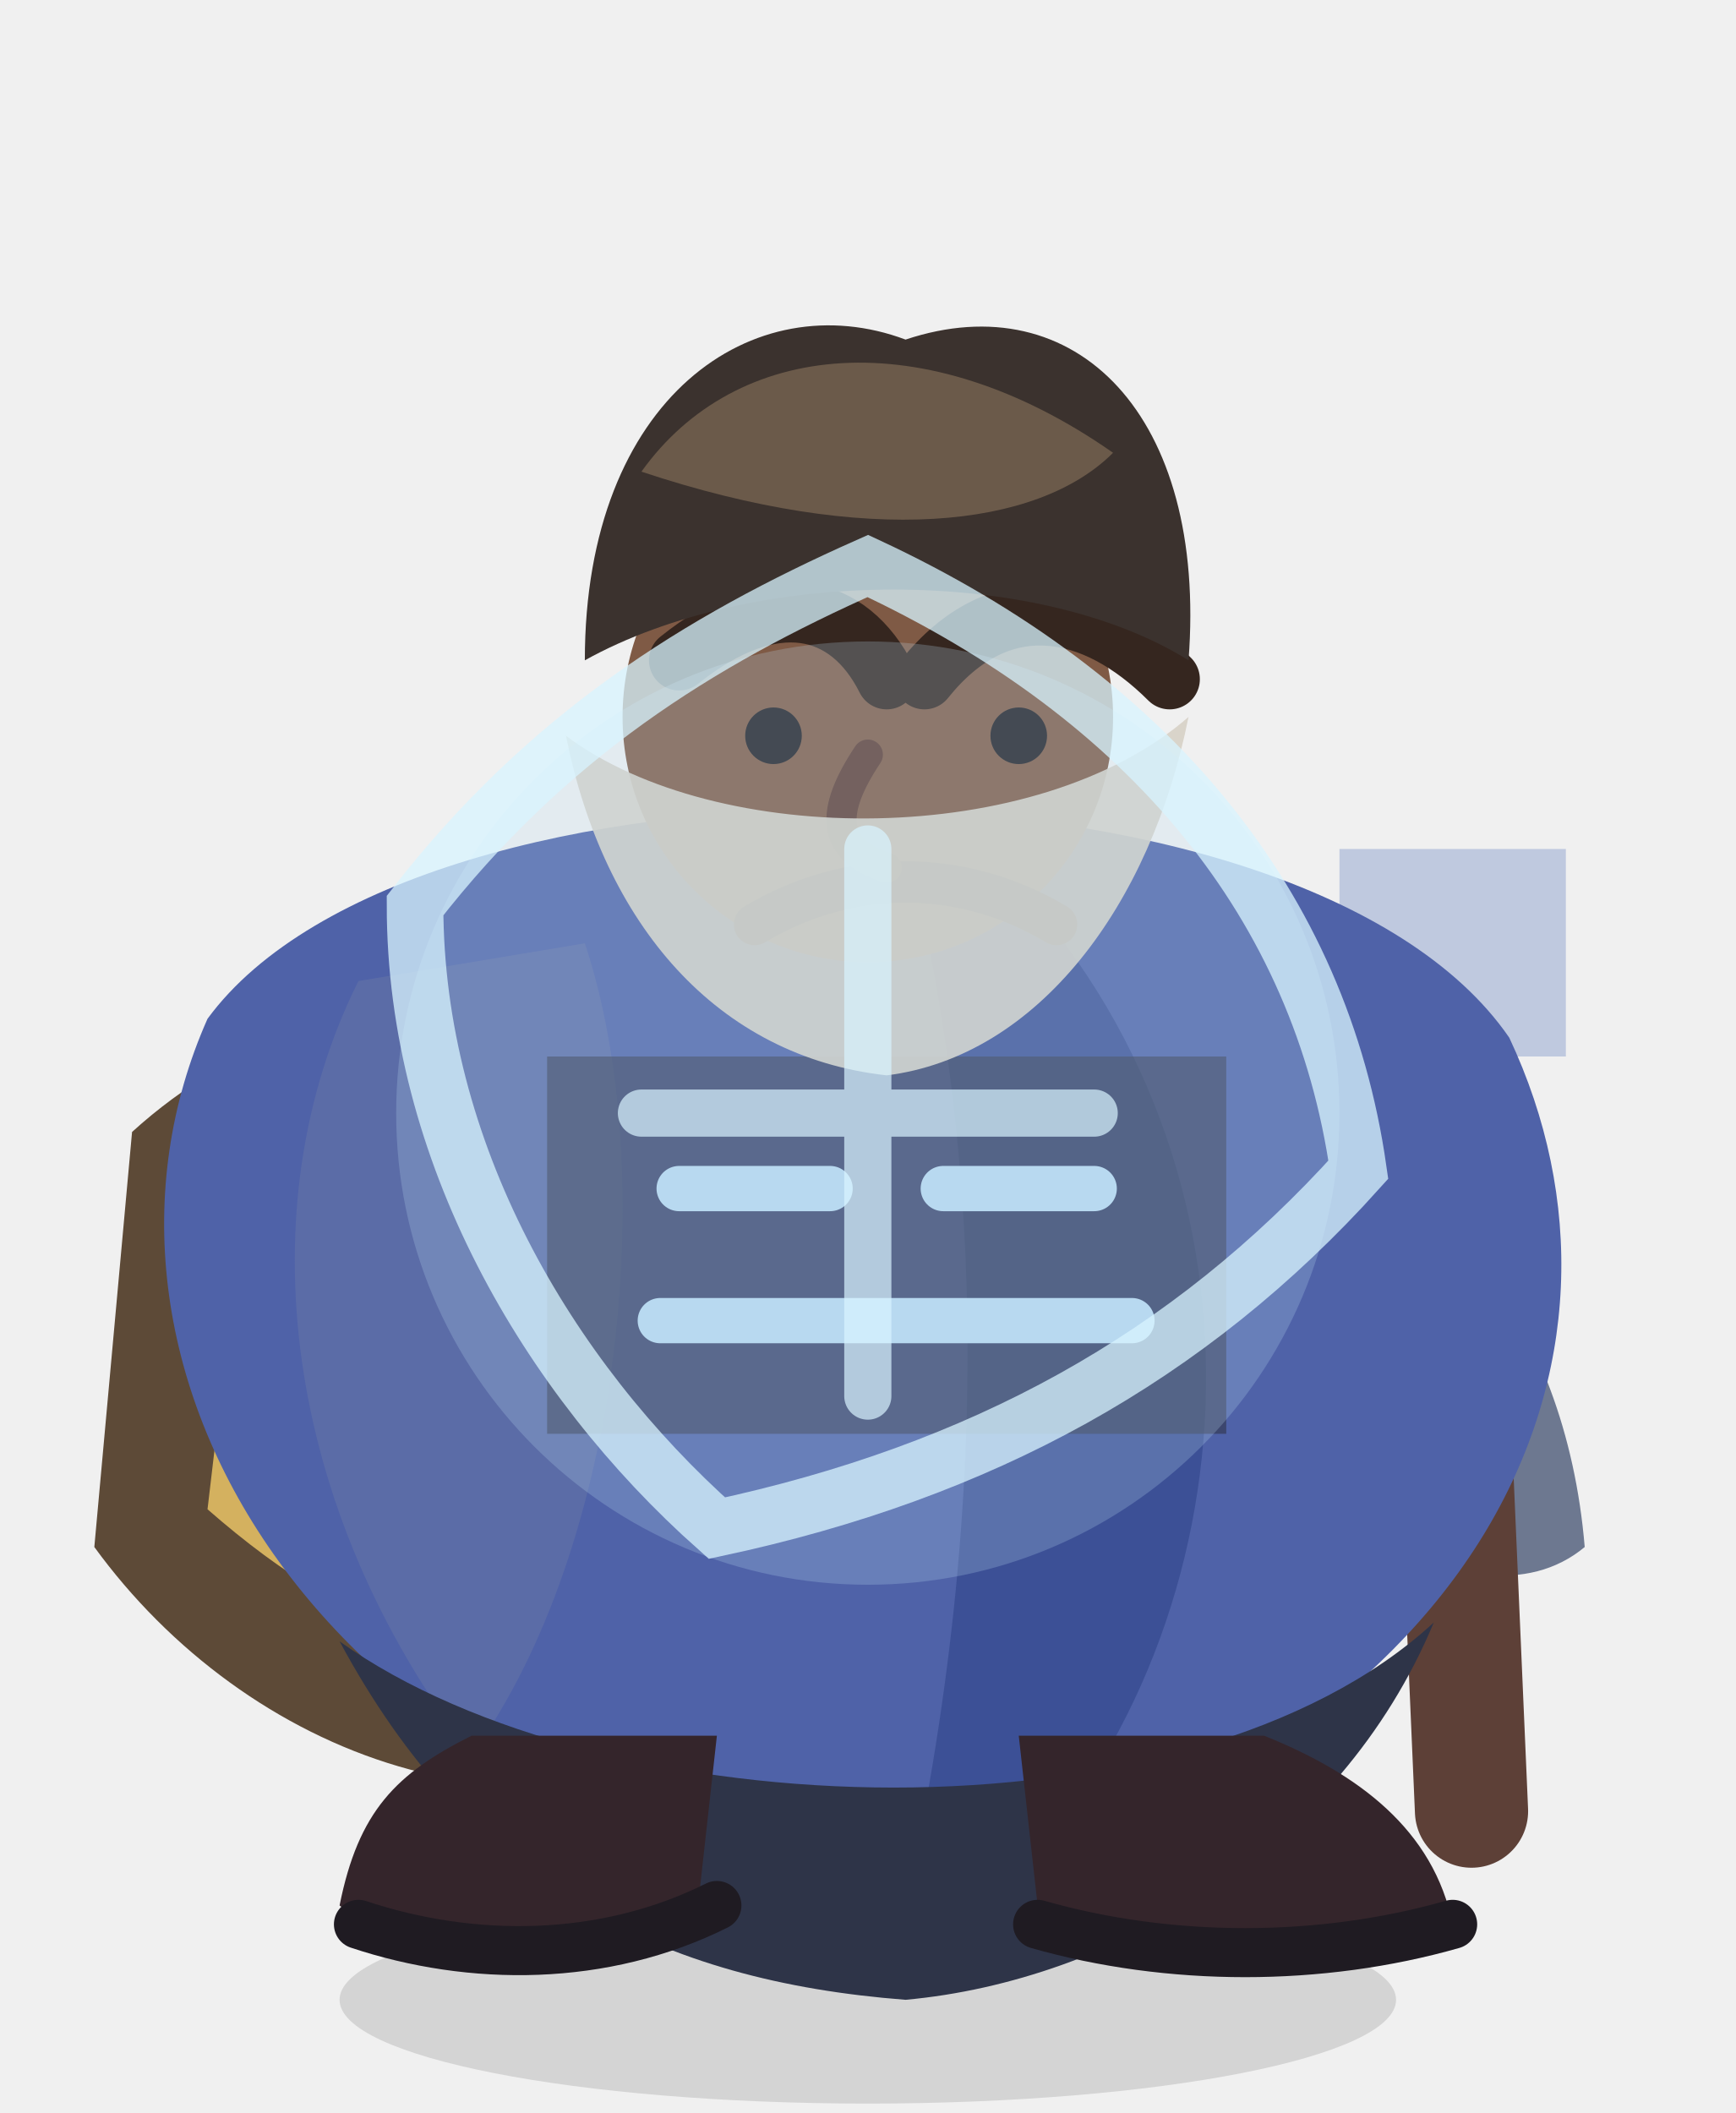
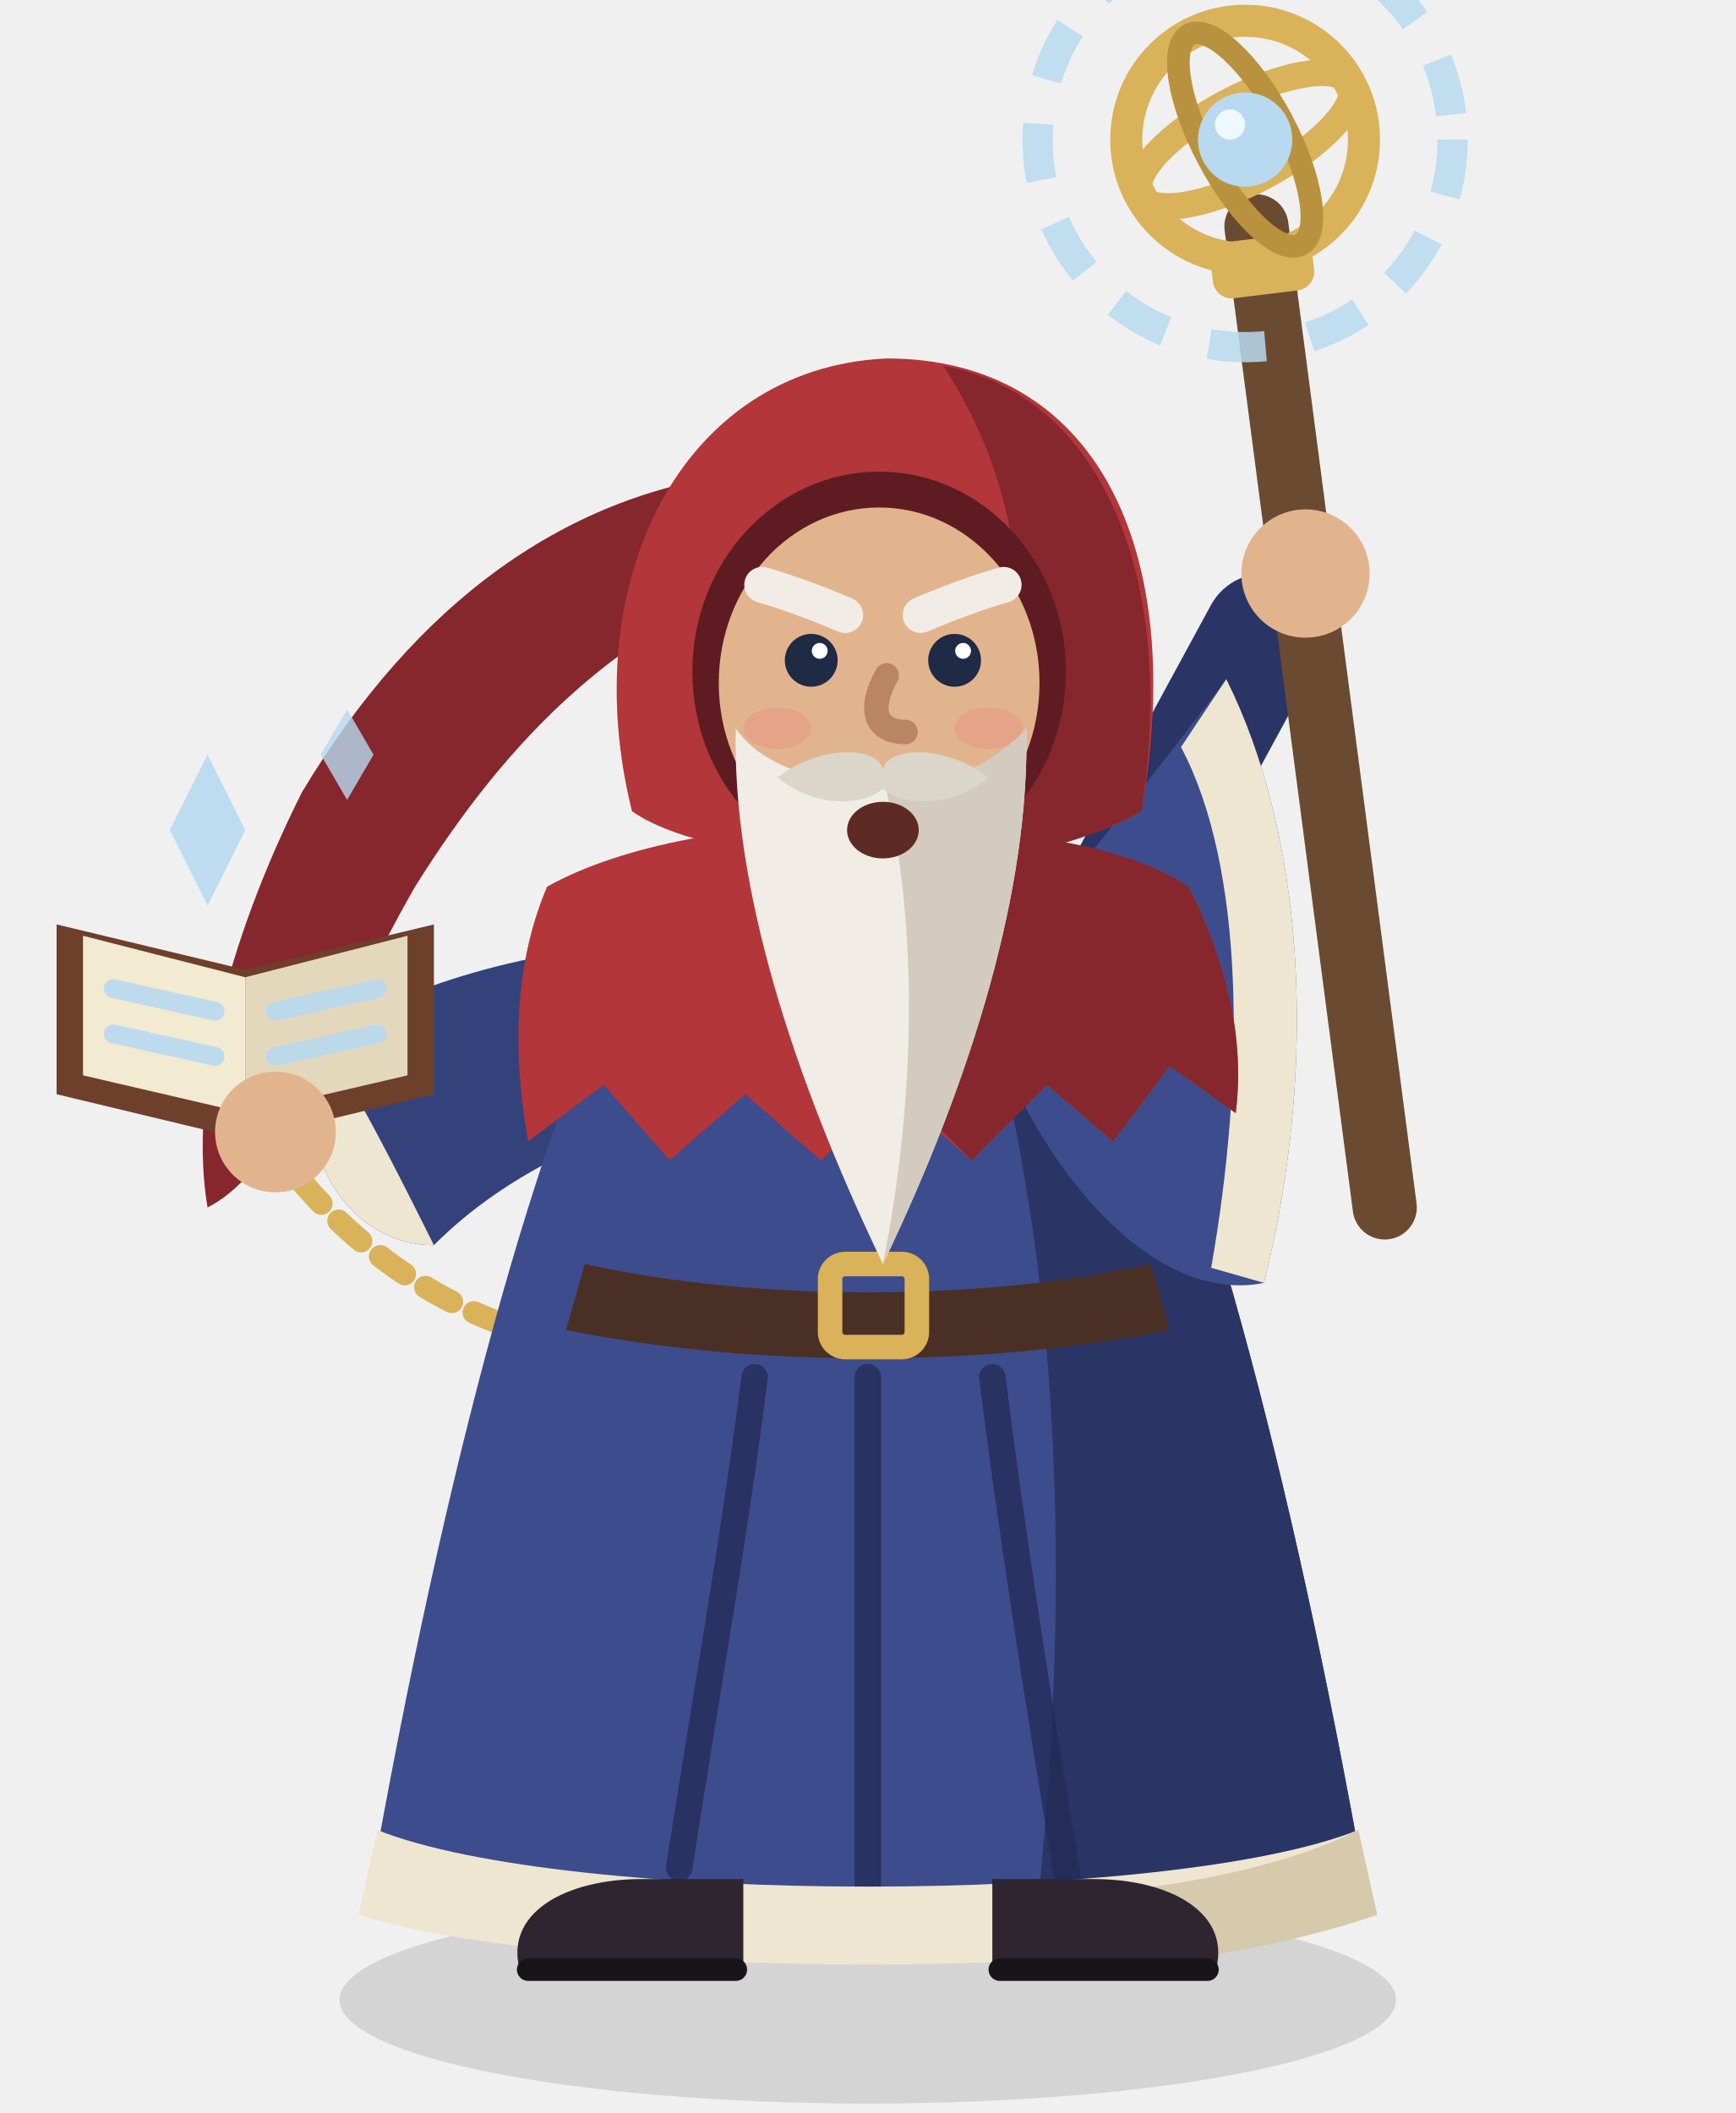
<svg xmlns="http://www.w3.org/2000/svg" width="92" height="112" viewBox="0 0 92 112">
-   <style>.body,.robe,.robeHem,.head,.hatHair,.staffArm,.offArm,.staff,.capeScarf,.familiar,.spark{transform-box:view-box}.body,.robe{transform-origin:46px 103px;animation:wardBody 1.32s ease-in-out infinite}.head{transform-origin:46px 43px;animation:wardHead 1.32s ease-in-out infinite}.hatHair{transform-origin:46px 32px;animation:wardBrows 1.32s ease-in-out infinite}.staffArm,.staff{transform-origin:65px 64px;animation:wardStaff 1.32s ease-in-out infinite}.offArm{transform-origin:28px 64px;animation:wardOff 1.32s ease-in-out infinite}.capeScarf{transform-origin:47px 66px;animation:wardCoat 1.32s ease-in-out infinite}.robeHem{transform-origin:46px 91px;animation:wardHem 1.32s ease-in-out infinite}.familiar{transform-origin:23px 68px;animation:wardBook 1.32s ease-in-out infinite}.spark{transform-origin:46px 59px;animation:wardShield 1.32s ease-in-out infinite}@keyframes wardBody{0%,100%{transform:translateY(0)}28%{transform:rotate(-4deg)}52%{transform:translateY(5px) scale(1.12,.9)}78%{transform:translateY(-2px)}}@keyframes wardHead{0%,100%{transform:rotate(0)}28%{transform:rotate(-5deg)}52%{transform:rotate(4deg) translateY(2px)}78%{transform:rotate(0)}}@keyframes wardBrows{0%,100%{transform:translateY(0)}52%{transform:translateY(2px)}78%{transform:translateY(-1px)}}@keyframes wardStaff{0%,100%{transform:rotate(0)}28%{transform:translate(-15px,-2px) rotate(-72deg)}52%{transform:translate(-12px,6px) rotate(-105deg)}78%{transform:translate(3px,1px) rotate(-14deg)}}@keyframes wardOff{0%,100%{transform:rotate(0)}28%{transform:translate(16px,-2px) rotate(64deg)}52%{transform:translate(19px,5px) rotate(99deg)}78%{transform:translate(-2px,1px) rotate(8deg)}}@keyframes wardCoat{0%,100%{transform:scale(1)}52%{transform:scale(1.13,.9)}78%{transform:scale(.99,1.02)}}@keyframes wardHem{0%,100%{transform:scaleX(1)}52%{transform:scaleX(1.25)}}@keyframes wardBook{0%,100%{transform:rotate(0)}28%{transform:translate(12px,-1px) rotate(29deg)}52%{transform:translate(21px,0) rotate(48deg)}78%{transform:translate(3px,0) rotate(7deg)}}@keyframes wardShield{0%,100%{opacity:.16;transform:scale(.6) rotate(0deg)}28%{opacity:.72;transform:scale(.98) rotate(140deg)}52%{opacity:1;transform:scale(1.32) rotate(230deg)}78%{opacity:.42;transform:scale(.9) rotate(300deg)}}@media (prefers-reduced-motion: reduce){.body,.robe,.robeHem,.head,.hatHair,.staffArm,.offArm,.staff,.capeScarf,.familiar,.spark{animation:none}}</style>
+   <style>.bd,.hd,.tl,.ar,.of,.fx{transform-box:view-box}.bd{transform-origin:46px 104px;animation:bdK 1.32s ease-in-out infinite}@keyframes bdK{0%,100%{transform:translateY(0)}30%{transform:rotate(-1.5deg)}52%{transform:translateY(1.6px) scale(1.05,.95)}78%{transform:translateY(-1px)}}.hd{transform-origin:46px 46px;animation:hdK 1.32s ease-in-out infinite}@keyframes hdK{0%,100%{transform:rotate(-3deg)}52%{transform:rotate(-6deg) translateY(1px)}}.tl{transform-origin:40px 26px;animation:tlK 1.32s ease-in-out infinite}@keyframes tlK{0%,100%{transform:rotate(0)}52%{transform:rotate(14deg)}}.ar{transform-origin:57px 51px;animation:arK 1.32s ease-in-out infinite}@keyframes arK{0%,100%{transform:rotate(0)}30%{transform:rotate(-6deg)}52%{transform:rotate(5deg) translateY(1px)}}.of{transform-origin:37px 54px;animation:ofK 1.32s ease-in-out infinite}@keyframes ofK{0%,100%{transform:rotate(0)}52%{transform:rotate(-8deg) translateY(-1px)}}.fx{transform-origin:46px 40px;animation:fxK 1.32s ease-in-out infinite}@keyframes fxK{0%,100%{opacity:.35;transform:scale(.96)}52%{opacity:1;transform:scale(1.04)}}@media (prefers-reduced-motion: reduce){.bd,.hd,.tl,.ar,.of,.fx{animation:none}}</style>
  <ellipse cx="46" cy="106" rx="28" ry="5.5" fill="#000000" opacity="0.12" />
-   <g class="staffArm staff">
-     <path d="M66 60C76 61 83 70 84 82C78 87 66 79 62 67Z" fill="#6d7890" />
-     <path d="M76 50L78 96" stroke="#5d4037" stroke-width="6" stroke-linecap="round" />
-     <path d="M71 45H83V56H71Z" fill="#bfc9df" />
-     <circle cx="63" cy="62" r="4.2" fill="#8b6a55" />
+   <g class="tl">
+     <path d="M40 25C30 26 22 32 16 42C12 50 10 58 11 64C15 62 18 54 22 47C27 39 33 33 42 30Z" fill="#86262d" />
  </g>
-   <g class="offArm">
-     <path d="M32 61C23 59 15 65 11 76C17 84 30 80 38 67Z" fill="#6d7890" />
-     <circle cx="16" cy="76" r="4" fill="#7f5a45" />
-   </g>
-   <g class="familiar">
-     <path d="M7 60C18 50 35 51 46 62L41 91C28 99 13 93 5 82Z" fill="#5d4a37" />
-     <path d="M13 63C22 57 32 58 40 65L36 84C27 90 19 87 11 80Z" fill="#d4b15f" />
-     <path d="M16 69H37M15 75H36M19 82H32" stroke="#7a603d" stroke-width="2.3" stroke-linecap="round" />
-     <path d="M12 63L39 88" stroke="#f1d98a" stroke-width="2" stroke-linecap="round" opacity="0.6" />
-   </g>
-   <g class="body robe">
-     <path d="M11 54C22 39 69 39 80 55C88 72 79 93 48 101C16 96 3 72 11 54Z" fill="#4f62a8" />
-     <path d="M47 41C66 54 68 78 58 94C55 98 51 100 48 101C53 78 52 58 47 41Z" fill="#354a8f" opacity="0.72" />
-     <g class="capeScarf">
-       <path d="M19 52C13 64 15 80 25 93C33 82 35 62 31 50Z" fill="#5b6ca7" />
+   <g class="bd">
+     <g class="of">
+       <path d="M38 71C30 73 20 69 14 60" stroke="#d9b25a" stroke-width="1.2" stroke-linecap="round" stroke-linejoin="round" fill="none" stroke-dasharray="1.6 1.3" />
+       <path d="M36 50C29 50 22 52 17 55C15 60 18 66 23 66C27 62 32 60 38 58Z" fill="#34427c" />
+       <path d="M17 55C15 60 18 66 23 66C21 62 19 58 17 55Z" fill="#efe6d2" />
+       <path d="M3 49L13 51.4L23 49L23 58L13 60.4L3 58Z" fill="#6e3f2a" />
+       <path d="M4.4 49.6L13 51.8V59L4.4 57Z" fill="#f3ead2" />
+       <path d="M13 51.8L21.6 49.6V57L13 59Z" fill="#e4d8bc" />
+       <path d="M6 52.4L11.4 53.6M6 54.8L11.4 56M14.6 53.6L20 52.4M14.6 56L20 54.8" stroke="#b8d9f0" stroke-width="1" stroke-linecap="round" stroke-linejoin="round" fill="none" opacity="0.9" />
+       <circle cx="14.6" cy="60" r="3.2" fill="#e2b48e" />
    </g>
-     <path d="M29 56H65V76H29Z" fill="#2e3448" opacity="0.6" />
-     <path d="M36 63H44M50 63H58M35 70H60" stroke="#b8d9f0" stroke-width="2.4" stroke-linecap="round" />
-     <g class="robeHem">
-       <path d="M18 87C32 97 63 98 76 86C71 98 59 105 48 106C35 105 25 100 18 87Z" fill="#2e3448" />
+     <path d="M34 49H58C63 58 68 76 72 98C62 101.5 30 101.5 20 98C24 76 29 58 34 49Z" fill="#3d4c8c" />
+     <path d="M51 49H58C63 58 68 76 72 98C67 99.8 61 100.8 55 101C57 82 56 64 51 49Z" fill="#2a3566" />
+     <path d="M40 73C39 81 37.4 90 36 99M46 73V100.4M52.6 73C53.6 81 55 90 56.6 99.6" stroke="#222b55" stroke-width="1.4" stroke-linecap="round" stroke-linejoin="round" fill="none" opacity="0.75" />
+     <path d="M20 97C30 101 62 101 72 97L73 101.5C62 105 30 105 19 101.5Z" fill="#efe6d2" />
+     <path d="M55 100.6C62 100.2 68 99 72 97L73 101.5C68 103.2 62 104.2 55 104.6Z" fill="#d6c9ac" />
+     <path d="M31 67C40 69 52 69 61 67L62 70.5C52 72.5 40 72.5 30 70.5Z" fill="#4a3024" />
+     <rect x="44" y="67" width="4.6" height="4.4" rx="0.8" fill="none" stroke="#d9b25a" stroke-width="1.3" />
+     <g class="ar">
+       <path d="M57 52L67 33.6" stroke="#2a3566" stroke-width="6.4" stroke-linecap="round" stroke-linejoin="round" fill="none" />
+       <path d="M54 50C58 45 62 40 65 36C69 44 70 56 67 68C62 69 57 64 54 58Z" fill="#3d4c8c" />
+       <path d="M65 36C69 44 70 56 67 68L64.2 67.2C66 57 66 46 62.6 39.6Z" fill="#efe6d2" />
+       <g class="st">
+         <path d="M66.6 12L73.4 64" stroke="#6b4a32" stroke-width="3.4" stroke-linecap="round" stroke-linejoin="round" fill="none" />
+         <rect x="64.2" y="12.6" width="5.4" height="3" rx="1" fill="#d9b25a" transform="rotate(-7 67 14)" />
+         <circle cx="66" cy="7.4" r="6.3" fill="none" stroke="#d9b25a" stroke-width="1.7" />
+         <ellipse cx="66" cy="7.4" rx="6.3" ry="2.2" fill="none" stroke="#d9b25a" stroke-width="1.4" transform="rotate(-28 66 7.4)" />
+         <ellipse cx="66" cy="7.4" rx="2.2" ry="6.3" fill="none" stroke="#b8923e" stroke-width="1.2" transform="rotate(-28 66 7.4)" />
+         <circle cx="66" cy="7.4" r="2.5" fill="#b8d9f0" />
+         <circle cx="65.2" cy="6.6" r="0.8" fill="#eef8ff" />
+       </g>
+       <circle cx="69.2" cy="30.4" r="3.4" fill="#e2b48e" />
+     </g>
+     <path d="M29 47C37 42.5 55 42.5 63 47C65 51 66 55 65.5 59L62 56.5L59 60.5L55.5 57.5L51.5 61.5L47.5 58L43.5 61.5L39.5 58L35.5 61.5L32 57.5L28 60.5C27 55 27.5 50.5 29 47Z" fill="#b2363a" />
+     <path d="M48 44C55 44 60 45 63 47C65 51 66 55 65.5 59L62 56.5L59 60.5L55.5 57.5L51.5 61.5L49 59C50 54 50 48 48 44Z" fill="#86262d" />
+     <g class="hd">
+       <path d="M33.5 43C30.5 31 36 19.5 47 19C58 19 63 29 60.5 43C55 46.5 38.5 46.5 33.5 43Z" fill="#b2363a" />
+       <path d="M50 19.4C58 20.8 62.5 30 60.5 43C58 44.4 55 45.2 52 45.6C55 36 55 27 50 19.4Z" fill="#86262d" />
+       <ellipse cx="46.6" cy="35.6" rx="9.9" ry="10.6" fill="#5e1c22" />
+       <ellipse cx="46.6" cy="36.2" rx="8.5" ry="9.3" fill="#e2b48e" />
+       <ellipse cx="41.2" cy="38.6" rx="1.8" ry="1.1" fill="#e8907e" opacity="0.45" />
+       <ellipse cx="52.4" cy="38.6" rx="1.8" ry="1.1" fill="#e8907e" opacity="0.45" />
+       <circle cx="43" cy="35" r="1.4" fill="#1f2a44" />
+       <circle cx="50.6" cy="35" r="1.4" fill="#1f2a44" />
+       <circle cx="43.45" cy="34.5" r="0.42" fill="#ffffff" />
+       <circle cx="51.05" cy="34.5" r="0.42" fill="#ffffff" />
+       <path d="M40.4 31C41.8 31.4 43.4 32 44.8 32.6M48.8 32.6C50.2 32 51.8 31.4 53.2 31" stroke="#f1ede6" stroke-width="1.9" stroke-linecap="round" stroke-linejoin="round" fill="none" />
+       <path d="M47 35.8C46 37.6 46.4 38.8 48 38.8" stroke="#b98563" stroke-width="1.3" stroke-linecap="round" stroke-linejoin="round" fill="none" />
+       <path d="M39 38.6C38.8 47 42 57 46.8 67C51.6 57 54.6 47 54.4 38.6C52 42.6 41.6 42.6 39 38.6Z" fill="#f1ede6" />
+       <path d="M47 42C50 41.6 52.6 40.6 54.4 38.6C54.6 47 51.6 57 46.8 67C48.6 58 48.6 49 47 42Z" fill="#d3cbbf" />
+       <ellipse cx="46.8" cy="44" rx="1.9" ry="1.5" fill="#5e2a24" />
+       <path d="M41.2 41.2C43.6 39.4 46.6 39.6 46.8 40.8C47 39.6 50 39.4 52.4 41.2C50.2 43 47.6 42.6 46.8 41.8C46 42.6 43.4 43 41.2 41.2Z" fill="#dcd5ca" />
    </g>
  </g>
-   <g class="robeHem">
-     <path d="M25 92H38L37 101C32 105 23 105 18 101C19 96 21 94 25 92Z" fill="#34252b" />
-     <path d="M54 92H67C72 94 76 97 77 102C70 105 61 105 55 101Z" fill="#34252b" />
-     <path d="M19 102C25 104 32 104 38 101M55 102C62 104 70 104 77 102" stroke="#1f1b22" stroke-width="2.6" stroke-linecap="round" fill="none" />
-   </g>
-   <g class="head">
-     <circle cx="46" cy="38" r="13" fill="#7f5a45" />
-     <path d="M36 35C41 31 45 32 47 36M49 36C53 31 58 32 62 36" stroke="#35261f" stroke-width="3.2" stroke-linecap="round" fill="none" />
-     <circle cx="41" cy="39" r="1.5" fill="#1f1d22" />
-     <circle cx="54" cy="39" r="1.5" fill="#1f1d22" />
-     <path d="M40 49C45 46 51 46 56 49" stroke="#3d2a25" stroke-width="2.2" stroke-linecap="round" fill="none" />
-     <path d="M46 40C44 43 44 45 47 46" stroke="#5e3b32" stroke-width="1.6" stroke-linecap="round" fill="none" />
-   </g>
-   <g class="hatHair">
-     <path d="M31 35C31 21 40 15 48 18C57 15 64 22 63 35C55 30 40 30 31 35Z" fill="#3b322e" />
-     <path d="M34 25C39 18 49 17 59 24C55 28 46 29 34 25Z" fill="#6b5a4a" />
-     <path d="M30 39C38 45 55 45 63 38C61 48 55 56 47 57C38 56 32 49 30 39Z" fill="#d7d1c7" opacity="0.92" />
-   </g>
-   <g class="spark">
-     <circle cx="46" cy="59" r="25" fill="#b8d9f0" opacity="0.24" />
-     <path d="M46 30C61 37 70 48 72 62C63 72 52 78 38 81C29 73 22 61 22 48C29 39 37 34 46 30Z" fill="none" stroke="#d8f4ff" stroke-width="3" opacity="0.75" />
-     <path d="M34 59H58M46 45V74" stroke="#d8f4ff" stroke-width="2.5" stroke-linecap="round" opacity="0.7" />
+   <path d="M27.6 104.6C26.6 101.4 30 99.6 34 99.6H39.4V104.6Z" fill="#2e2530" />
+   <path d="M64.4 104.6C65.4 101.4 62 99.6 58 99.6H52.6V104.6Z" fill="#2e2530" />
+   <path d="M28 104.4H39M64 104.4H53" stroke="#18141a" stroke-width="1.2" stroke-linecap="round" stroke-linejoin="round" fill="none" />
+   <g class="fx">
+     <circle cx="66" cy="7.4" r="11" fill="none" stroke="#b8d9f0" stroke-width="1.6" stroke-dasharray="3 2.4" opacity="0.85" />
+     <path d="M9 44L11 40L13 44L11 48Z" fill="#b8d9f0" opacity="0.9" />
+     <path d="M17 40L18.4 37.6L19.8 40L18.4 42.4Z" fill="#b8d9f0" opacity="0.8" />
  </g>
</svg>
